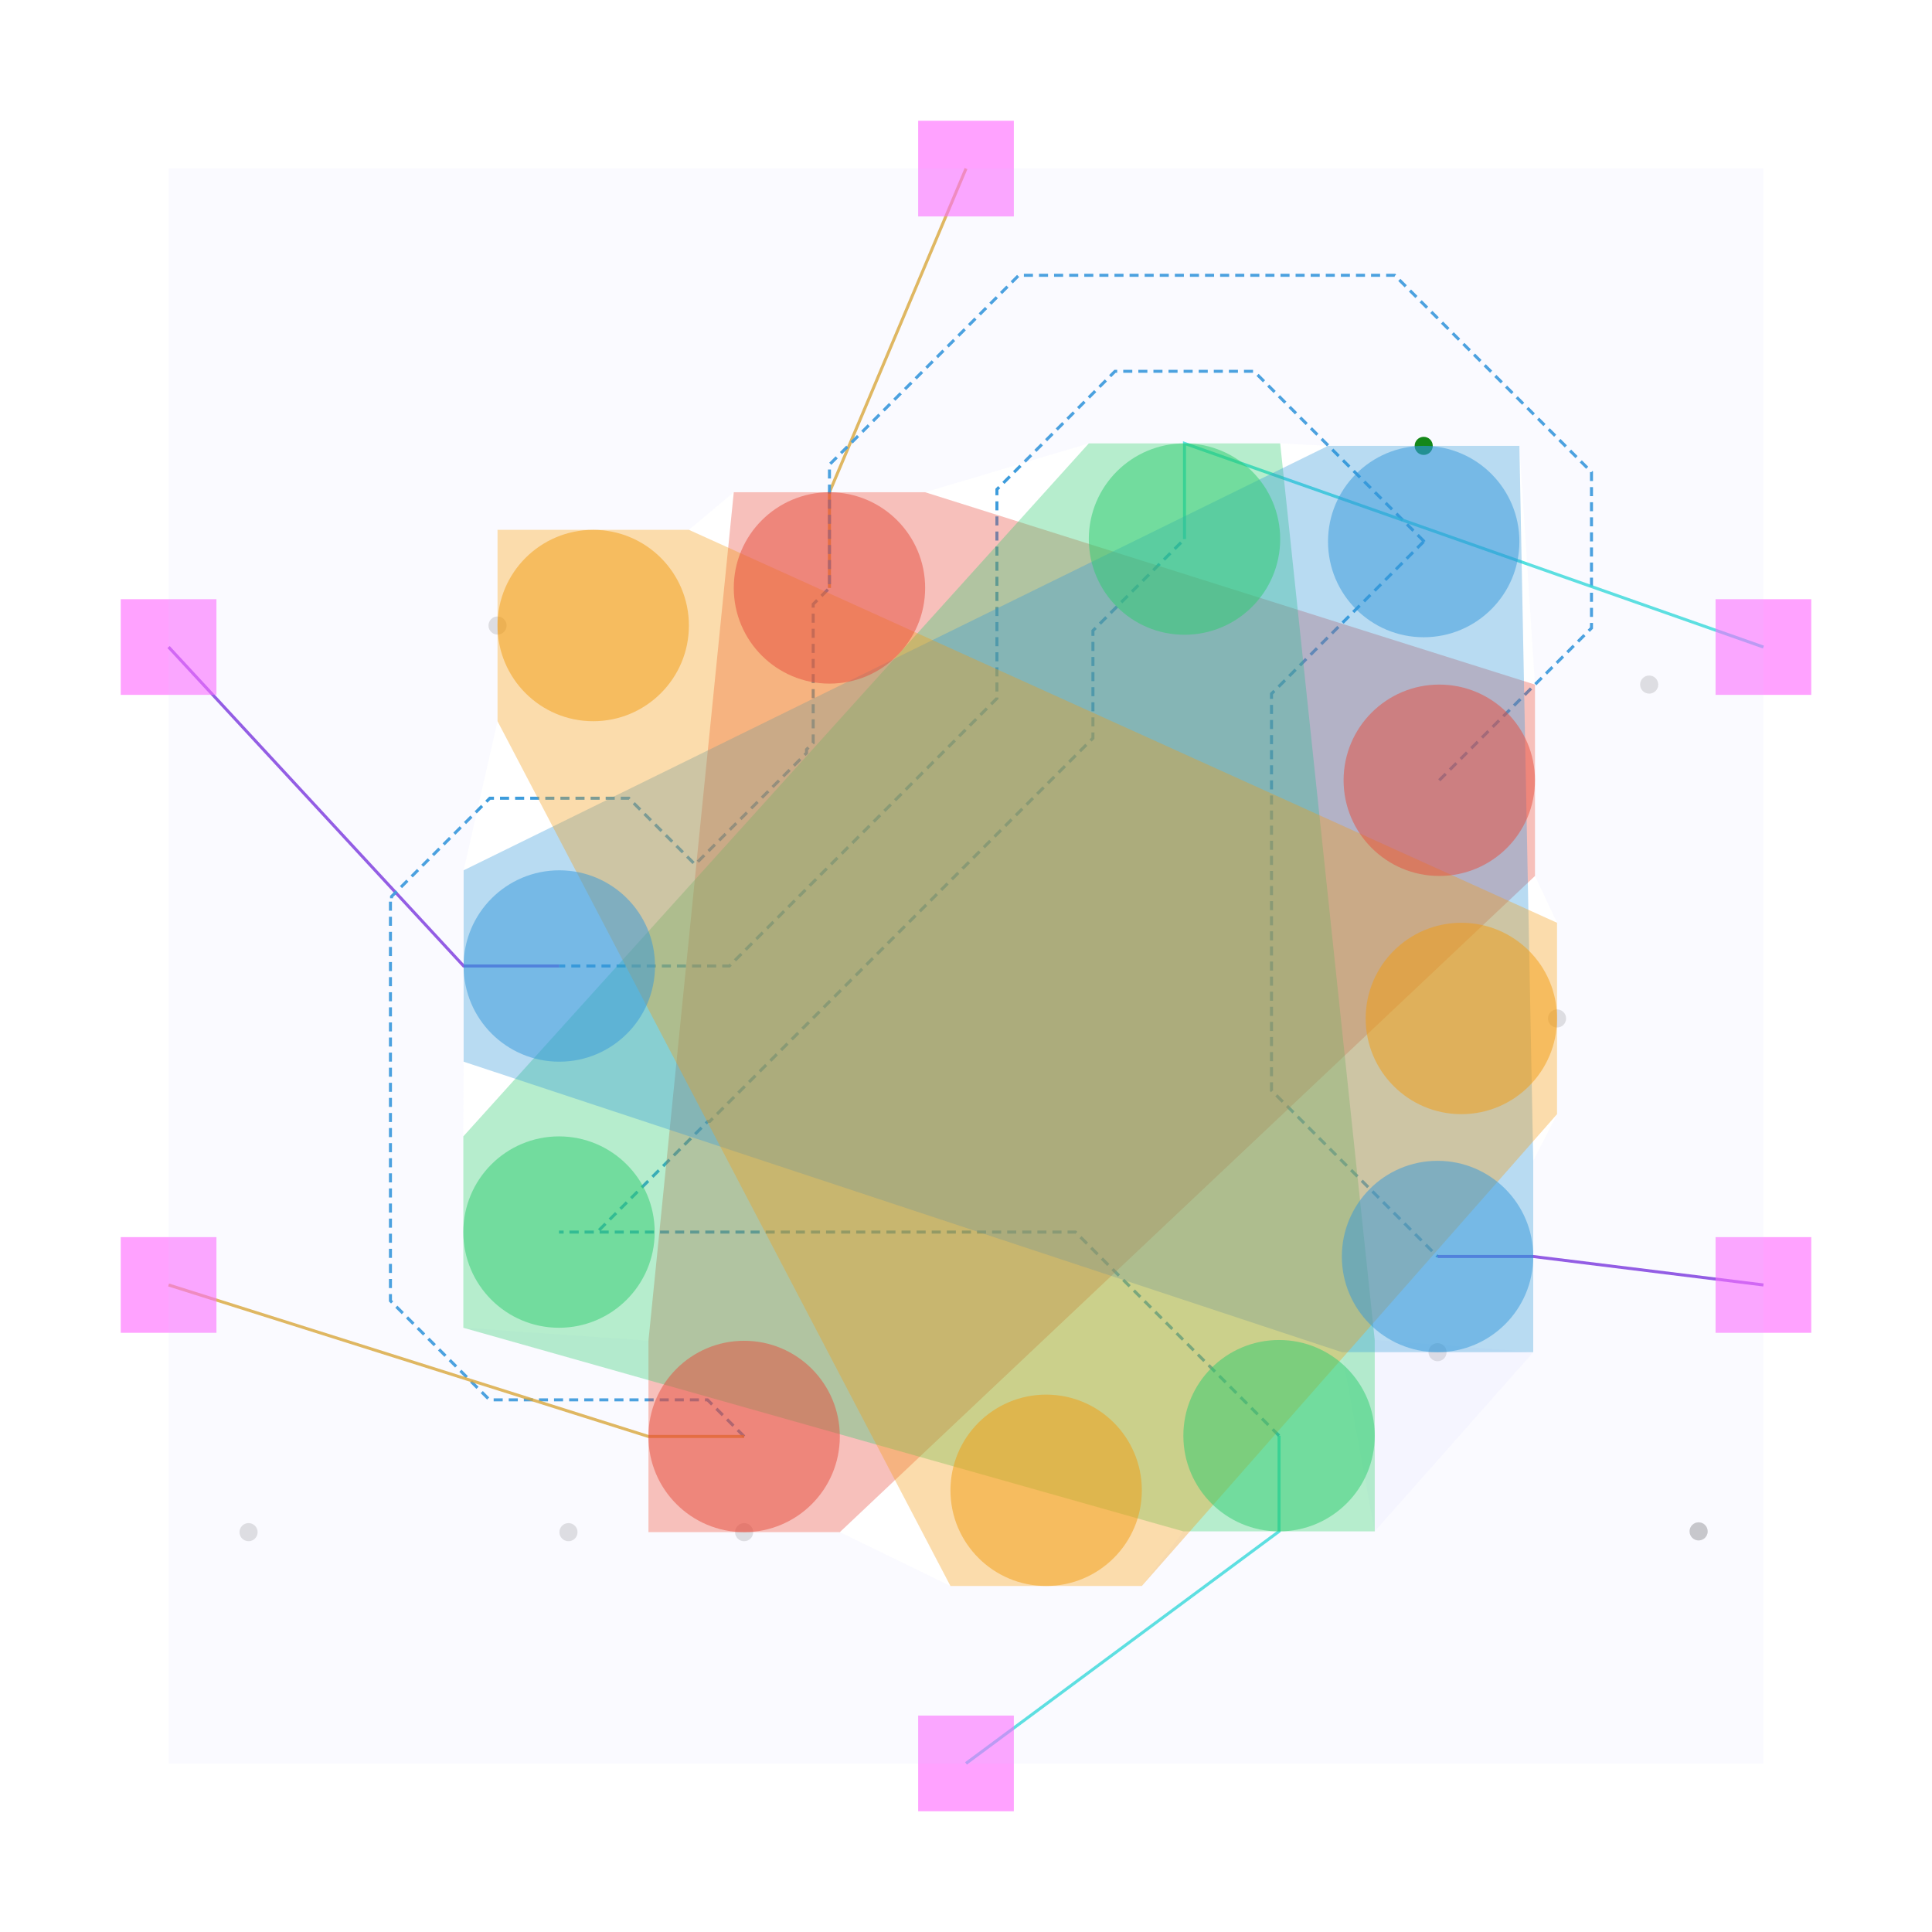
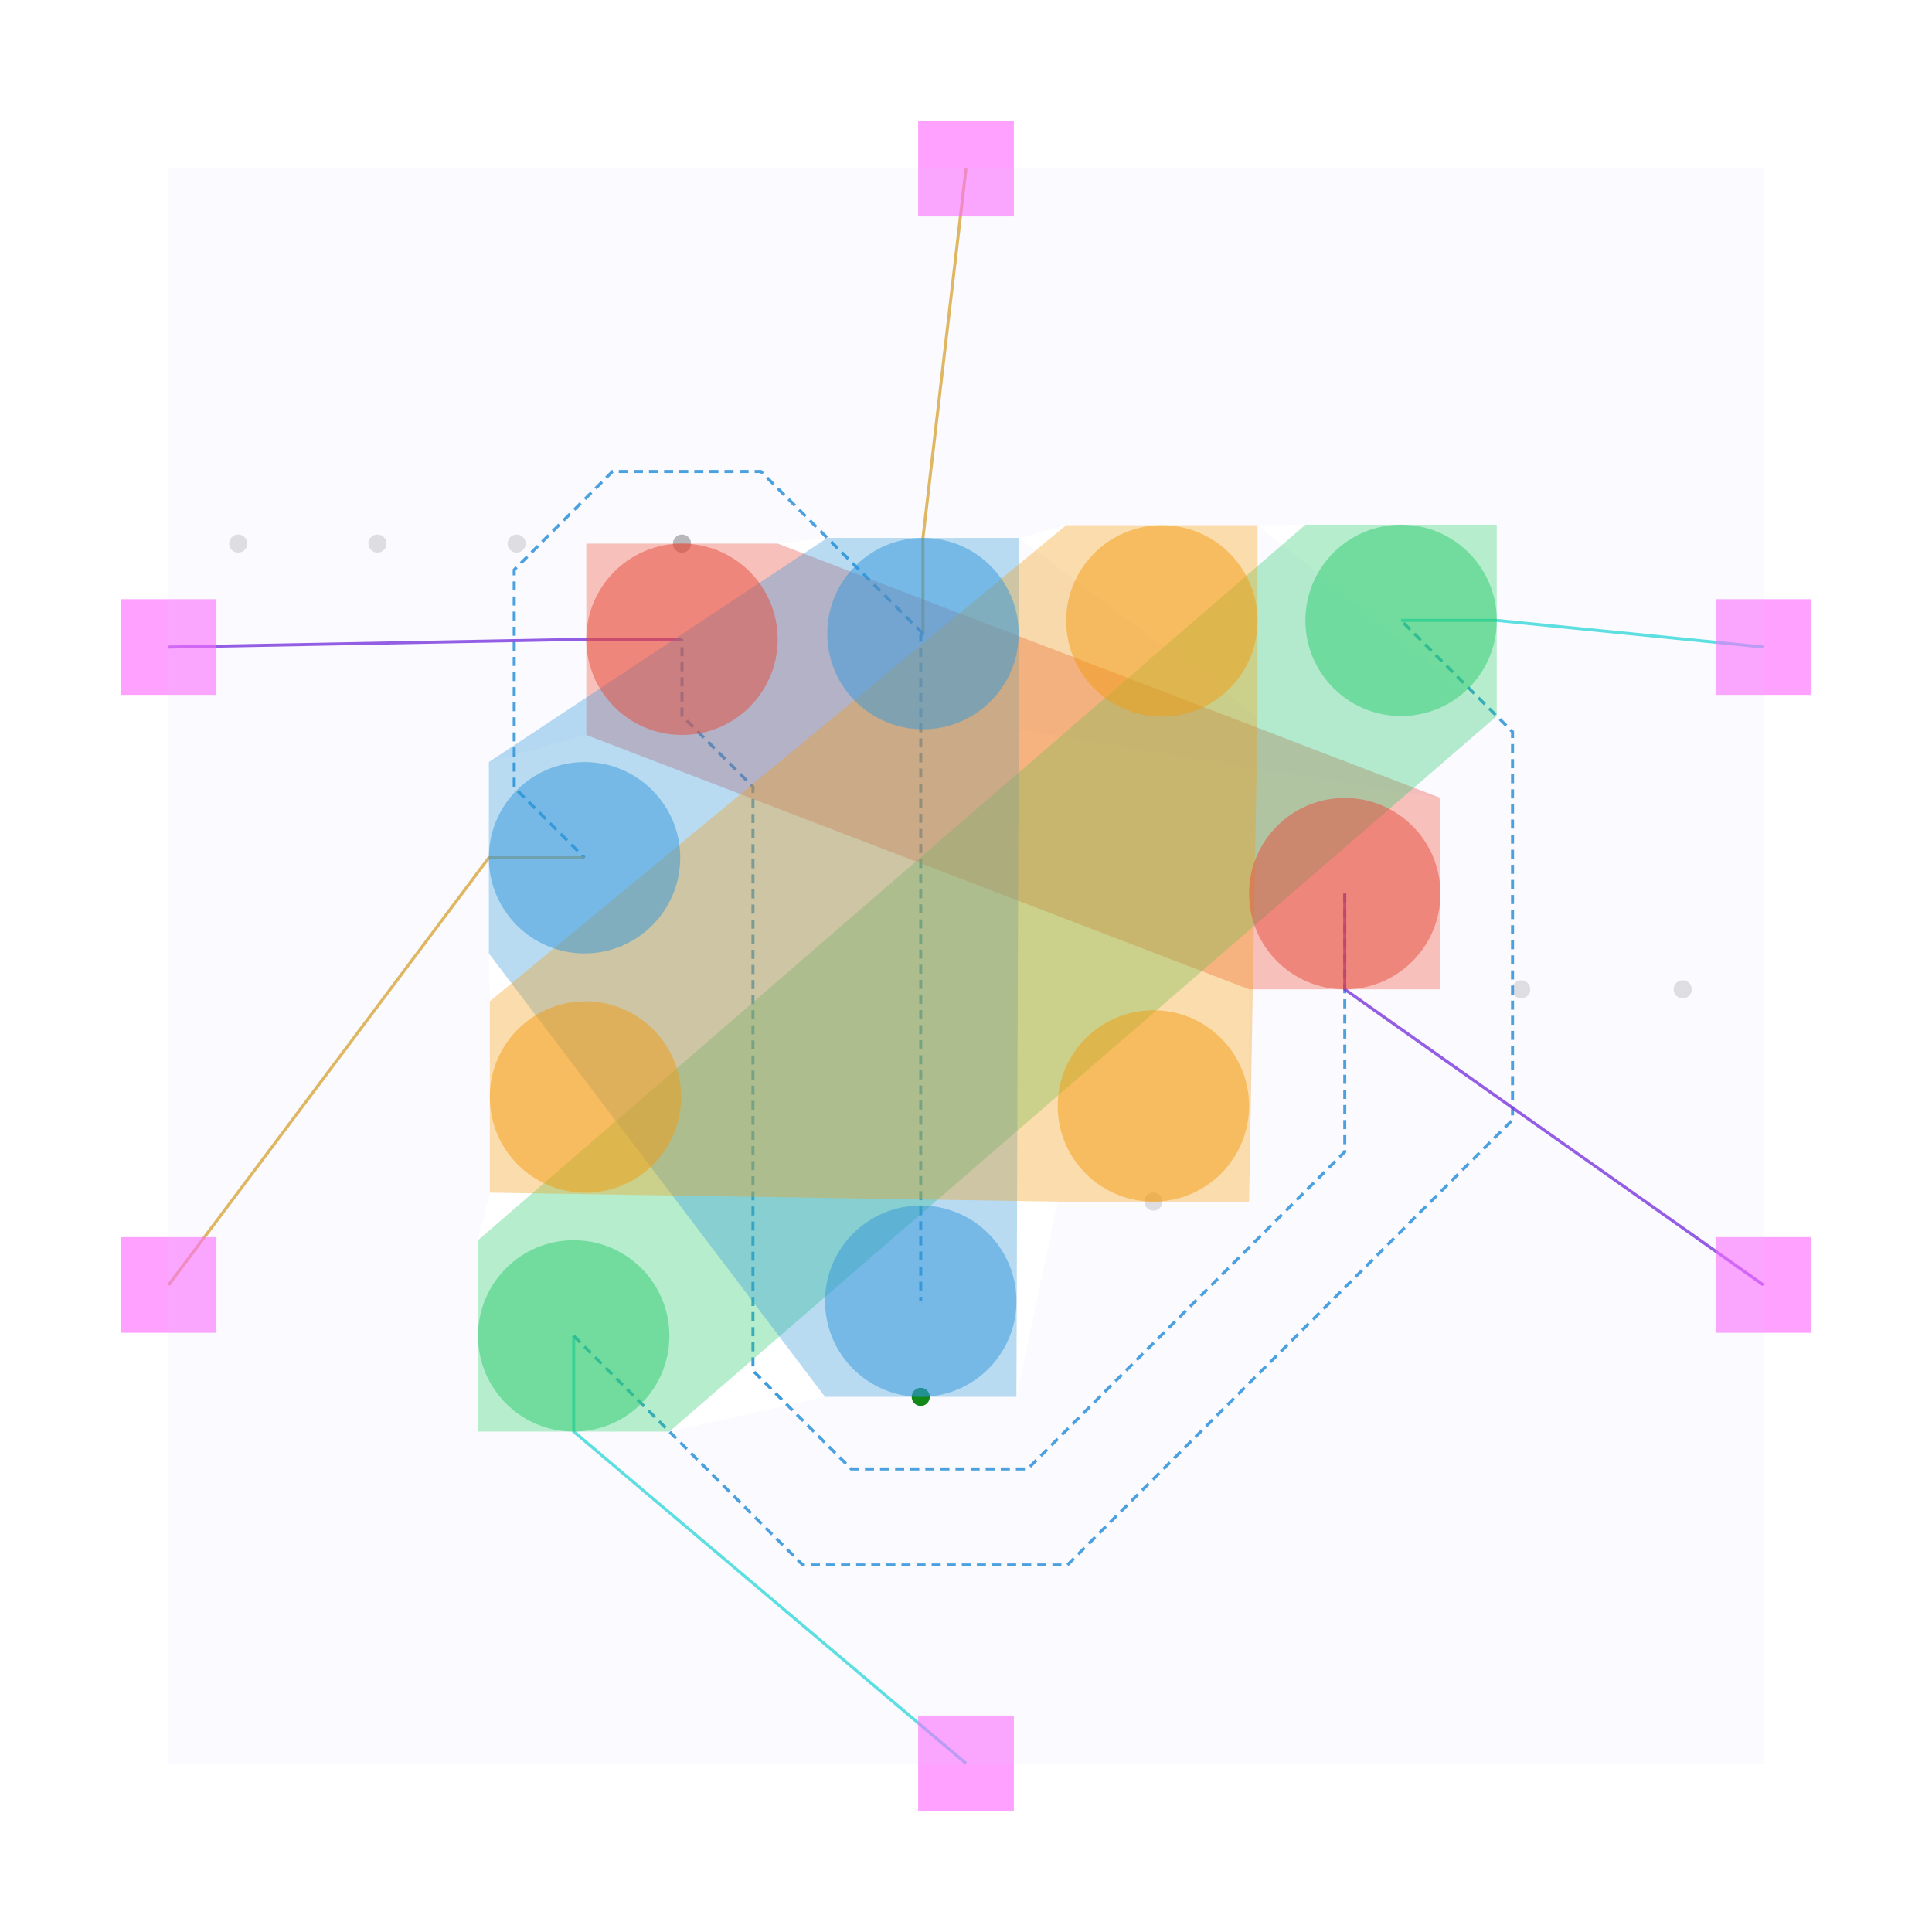
<svg xmlns="http://www.w3.org/2000/svg" width="640" height="640" viewBox="0 0 640 640">
  <rect width="100%" height="100%" fill="white" />
  <g>
-     <circle data-type="point" data-label="via:Net7-T g: 0.00 h: 1.00 f: 0.55" data-x="1.434987" data-y="1.6307070000000001" cx="471.621" cy="147.699" r="3" fill="green" />
+     <circle data-type="point" data-label="via:net4-B g: 0.03 h: 1.00 f: 0.59" data-x="-0.14192900000000003" data-y="-1.350896" cx="305.004" cy="462.736" r="3" fill="green" />
  </g>
  <g>
-     <circle data-type="point" data-label="via:T-R g: 0.07 h: 1.00 f: 0.62" data-x="2.1419170000000003" data-y="0.882296" cx="546.316" cy="226.776" r="3" fill="rgba(128, 128, 128, 0.25)" />
+     <circle data-type="point" data-label="via:B-R_0 g: 0.07 h: 1.00 f: 0.62" data-x="1.7406205000000001" data-y="-0.073099" cx="503.915" cy="327.724" r="3" fill="rgba(128, 128, 128, 0.25)" />
  </g>
  <g>
-     <circle data-type="point" data-label="via:Net7-B g: 0.00 h: 2.00 f: 1.10" data-x="1.478363" data-y="-1.210782" cx="476.204" cy="447.932" r="3" fill="rgba(128, 128, 128, 0.25)" />
+     <circle data-type="point" data-label="via:B-R_1 g: 0.07 h: 1.00 f: 0.62" data-x="2.2468735" data-y="-0.073099" cx="557.406" cy="327.724" r="3" fill="rgba(128, 128, 128, 0.25)" />
  </g>
  <g>
-     <circle data-type="point" data-label="via:Net8-L g: 0.00 h: 2.00 f: 1.10" data-x="-1.468748" data-y="1.067434" cx="164.812" cy="207.215" r="3" fill="rgba(128, 128, 128, 0.25)" />
+     <circle data-type="point" data-label="via:net5-B g: 0.10 h: 1.00 f: 0.66" data-x="0.587494" data-y="-0.738741" cx="382.075" cy="398.056" r="3" fill="rgba(128, 128, 128, 0.25)" />
  </g>
  <g>
-     <circle data-type="point" data-label="via:B-R_2 g: 0.00 h: 2.00 f: 1.10" data-x="2.296911" data-y="-1.772559" cx="562.692" cy="507.289" r="3" fill="rgba(128, 128, 128, 0.25)" />
+     <circle data-type="point" data-label="via:net1-T g: 0.03 h: 2.00 f: 1.14" data-x="-0.890462" data-y="1.324371" cx="225.913" cy="180.066" r="3" fill="rgba(128, 128, 128, 0.25)" />
  </g>
  <g>
-     <circle data-type="point" data-label="via:Net6-B g: 0.00 h: 2.00 f: 1.10" data-x="-0.695585" data-y="-1.7750000000000001" cx="246.504" cy="507.547" r="3" fill="rgba(128, 128, 128, 0.25)" />
+     <circle data-type="point" data-label="via:net1-T g: 0.03 h: 2.00 f: 1.14" data-x="-0.890462" data-y="1.324371" cx="225.913" cy="180.066" r="3" fill="rgba(128, 128, 128, 0.25)" />
  </g>
  <g>
-     <circle data-type="point" data-label="via:B-L_0 g: 0.00 h: 2.00 f: 1.10" data-x="-2.249264166666667" data-y="-1.7750000000000001" cx="82.342" cy="507.547" r="3" fill="rgba(128, 128, 128, 0.25)" />
+     <circle data-type="point" data-label="via:net1-T g: 0.03 h: 2.00 f: 1.14" data-x="-0.890462" data-y="1.324371" cx="225.913" cy="180.066" r="3" fill="rgba(128, 128, 128, 0.25)" />
  </g>
  <g>
-     <circle data-type="point" data-label="via:Net8-R g: 0.00 h: 2.00 f: 1.10" data-x="1.853029" data-y="-0.164505" cx="515.792" cy="337.382" r="3" fill="rgba(128, 128, 128, 0.25)" />
+     <circle data-type="point" data-label="via:T-L_1 g: 0.07 h: 2.00 f: 1.17" data-x="-1.845231" data-y="1.324371" cx="125.032" cy="180.066" r="3" fill="rgba(128, 128, 128, 0.25)" />
  </g>
  <g>
-     <circle data-type="point" data-label="via:B-R_2 g: 0.00 h: 2.00 f: 1.10" data-x="2.296911" data-y="-1.772559" cx="562.692" cy="507.289" r="3" fill="rgba(128, 128, 128, 0.25)" />
+     <circle data-type="point" data-label="via:T-L_0 g: 0.07 h: 2.00 f: 1.17" data-x="-2.281743666666667" data-y="1.324371" cx="78.91" cy="180.066" r="3" fill="rgba(128, 128, 128, 0.25)" />
  </g>
  <g>
-     <circle data-type="point" data-label="via:B-L_2 g: 0.00 h: 2.00 f: 1.10" data-x="-1.2463208333333333" data-y="-1.7750000000000001" cx="188.313" cy="507.547" r="3" fill="rgba(128, 128, 128, 0.25)" />
+     <circle data-type="point" data-label="via:T-L_2 g: 0.07 h: 2.00 f: 1.17" data-x="-1.4087183333333333" data-y="1.324371" cx="171.154" cy="180.066" r="3" fill="rgba(128, 128, 128, 0.25)" />
  </g>
  <g>
-     <polyline data-points="-2.5,1 -1.575,0 -1.275,0" data-type="line" data-label="" points="55.849,214.34 153.585,320 185.283,320" fill="none" stroke="hsla(265, 70%, 50%, 0.8)" stroke-width="1px" />
+     <polyline data-points="0,-2.5 -1.229928,-1.459683 -1.229928,-1.159683" data-type="line" data-label="" points="320,584.151 190.045,474.231 190.045,442.533" fill="none" stroke="hsla(179, 70%, 50%, 0.8)" stroke-width="1px" />
  </g>
  <g>
-     <polyline data-points="1.434987,1.330707 0.957834,0.853554 0.957834,-0.390253 1.478363,-0.910782" data-type="line" data-label="" points="471.621,179.397 421.205,229.813 421.205,361.234 476.204,416.234" fill="none" stroke="rgba(52, 152, 219, 0.95)" stroke-width="1px" stroke-dasharray="3 2" />
+     <polyline data-points="-1.229928,-1.159683 -0.511715,-1.877896 0.317894,-1.877896 1.713494,-0.482296 1.713494,0.734134 1.364053,1.083575" data-type="line" data-label="" points="190.045,442.533 265.932,518.419 353.589,518.419 501.048,370.96 501.048,242.431 464.126,205.509" fill="none" stroke="rgba(52, 152, 219, 0.95)" stroke-width="1px" stroke-dasharray="3 2" />
  </g>
  <g>
-     <polyline data-points="1.434987,1.330707 1.434987,1.332393 0.902902,1.864478 0.467148,1.864478 0.096934,1.494264 0.096934,0.838989 -0.742055,0 -1.275,0" data-type="line" data-label="" points="471.621,179.397 471.621,179.219 415.401,122.999 369.359,122.999 330.242,162.116 330.242,231.352 241.594,320 185.283,320" fill="none" stroke="rgba(52, 152, 219, 0.95)" stroke-width="1px" stroke-dasharray="3 2" />
+     <polyline data-points="1.364053,1.083575 1.664053,1.083575 2.5,1" data-type="line" data-label="" points="464.126,205.509 495.824,205.509 584.151,214.34" fill="none" stroke="hsla(179, 70%, 50%, 0.8)" stroke-width="1px" />
  </g>
  <g>
-     <polyline data-points="1.478363,-0.910782 1.7783630000000001,-0.910782 2.5,-1.0000000000000002" data-type="line" data-label="" points="476.204,416.234 507.903,416.234 584.151,425.66" fill="none" stroke="hsla(265, 70%, 50%, 0.8)" stroke-width="1px" />
+     <polyline data-points="0,2.5 -0.13489400000000001,1.342149 -0.134894,1.042149" data-type="line" data-label="" points="320,55.849 305.747,178.188 305.747,209.886" fill="none" stroke="hsla(42, 70%, 50%, 0.8)" stroke-width="1px" />
  </g>
  <g>
-     <polyline data-points="0,2.5 -0.428066,1.485303 -0.428066,1.185303" data-type="line" data-label="" points="320,55.849 274.77,163.062 274.77,194.76" fill="none" stroke="hsla(42, 70%, 50%, 0.8)" stroke-width="1px" />
+     <polyline data-points="-0.134894,1.042149 -0.141929,1.035114 -0.141929,-1.050896" data-type="line" data-label="" points="305.747,209.886 305.004,210.629 305.004,431.038" fill="none" stroke="rgba(52, 152, 219, 0.95)" stroke-width="1px" stroke-dasharray="3 2" />
  </g>
  <g>
-     <polyline data-points="1.483834,0.582296 1.960987,1.059449 1.960987,1.548584 1.344093,2.165478 0.165478,2.165478 -0.428066,1.571934 -0.428066,1.185303" data-type="line" data-label="" points="476.782,258.474 527.199,208.058 527.199,156.376 462.017,91.195 337.484,91.195 274.77,153.909 274.77,194.76" fill="none" stroke="rgba(52, 152, 219, 0.95)" stroke-width="1px" stroke-dasharray="3 2" />
+     <polyline data-points="-0.134894,1.042149 -0.643116,1.550371 -1.108339,1.550371 -1.416462,1.242248 -1.416462,0.559918 -1.195947,0.339403" data-type="line" data-label="" points="305.747,209.886 252.048,156.187 202.892,156.187 170.336,188.744 170.336,260.839 193.636,284.139" fill="none" stroke="rgba(52, 152, 219, 0.95)" stroke-width="1px" stroke-dasharray="3 2" />
  </g>
  <g>
-     <polyline data-points="-0.695585,-1.475 -0.810394,-1.360191 -1.493877,-1.360191 -1.80445,-1.049618 -1.80445,0.214427 -1.801,0.210977 -1.801,0.217877 -1.492877,0.526 -1.057123,0.526 -0.849428,0.318305 -0.5,0.667733 -0.5,0.678735 -0.479066,0.699669 -0.479066,1.134303 -0.428066,1.185303" data-type="line" data-label="" points="246.504,475.849 234.373,463.718 162.156,463.718 129.341,430.903 129.341,297.344 129.706,297.708 129.706,296.979 162.262,264.423 208.304,264.423 230.249,286.368 267.17,249.447 267.17,248.285 269.382,246.073 269.382,200.149 274.77,194.76" fill="none" stroke="rgba(52, 152, 219, 0.95)" stroke-width="1px" stroke-dasharray="3 2" />
+     <polyline data-points="-1.195947,0.339403 -1.4959470000000001,0.339403 -2.5,-1.0000000000000002" data-type="line" data-label="" points="193.636,284.139 161.938,284.139 55.849,425.66" fill="none" stroke="hsla(42, 70%, 50%, 0.8)" stroke-width="1px" />
  </g>
  <g>
-     <polyline data-points="-0.695585,-1.475 -0.9955849999999999,-1.475 -2.5,-1.0000000000000002" data-type="line" data-label="" points="246.504,475.849 214.806,475.849 55.849,425.66" fill="none" stroke="hsla(42, 70%, 50%, 0.8)" stroke-width="1px" />
+     <polyline data-points="-2.5,1 -1.190462,1.024371 -0.890462,1.024371" data-type="line" data-label="" points="55.849,214.34 194.215,211.765 225.913,211.765" fill="none" stroke="hsla(265, 70%, 50%, 0.8)" stroke-width="1px" />
  </g>
  <g>
-     <polyline data-points="0,-2.5 0.981466,-1.772559 0.981466,-1.472559" data-type="line" data-label="" points="320,584.151 423.702,507.289 423.702,475.591" fill="none" stroke="hsla(179, 70%, 50%, 0.8)" stroke-width="1px" />
+     <polyline data-points="1.187494,0.226901 1.187494,-0.582618 0.193216,-1.576896 -0.359806,-1.576896 -0.667929,-1.268773 -0.667929,0.561982 -0.890462,0.784515 -0.890462,1.024371" data-type="line" data-label="" points="445.471,296.026 445.471,381.56 340.415,486.615 281.983,486.615 249.426,454.059 249.426,260.621 225.913,237.108 225.913,211.765" fill="none" stroke="rgba(52, 152, 219, 0.95)" stroke-width="1px" stroke-dasharray="3 2" />
  </g>
  <g>
-     <polyline data-points="0.981466,-1.472559 0.343098,-0.834191 -1.276,-0.834191 -1.156476,-0.834191 -0.809571,-0.487286 -0.803663,-0.487286 0.397934,0.714311 0.397934,1.051387 0.685025,1.338478" data-type="line" data-label="" points="423.702,475.591 356.252,408.141 185.177,408.141 197.806,408.141 234.46,371.487 235.085,371.487 362.046,244.526 362.046,208.91 392.38,178.576" fill="none" stroke="rgba(52, 152, 219, 0.95)" stroke-width="1px" stroke-dasharray="3 2" />
-   </g>
-   <g>
-     <polyline data-points="0.685025,1.338478 0.685025,1.638478 2.5,1" data-type="line" data-label="" points="392.38,178.576 392.38,146.878 584.151,214.34" fill="none" stroke="hsla(179, 70%, 50%, 0.8)" stroke-width="1px" />
+     <polyline data-points="1.187494,0.226901 1.187494,-0.073099 2.5,-1" data-type="line" data-label="" points="445.471,296.026 445.471,327.724 584.151,425.66" fill="none" stroke="hsla(265, 70%, 50%, 0.8)" stroke-width="1px" />
  </g>
  <g>
    <rect data-type="rect" data-label="" data-x="-2.5" data-y="1" x="40" y="198.491" width="31.698" height="31.698" fill="rgba(255, 100, 255, 0.6)" stroke="black" stroke-width="0.009" />
  </g>
  <g>
    <rect data-type="rect" data-label="" data-x="2.5" data-y="-1" x="568.302" y="409.811" width="31.698" height="31.698" fill="rgba(255, 100, 255, 0.6)" stroke="black" stroke-width="0.009" />
  </g>
  <g>
    <rect data-type="rect" data-label="" data-x="0" data-y="2.5" x="304.151" y="40" width="31.698" height="31.698" fill="rgba(255, 100, 255, 0.6)" stroke="black" stroke-width="0.009" />
  </g>
  <g>
    <rect data-type="rect" data-label="" data-x="-2.5" data-y="-1" x="40" y="409.811" width="31.698" height="31.698" fill="rgba(255, 100, 255, 0.6)" stroke="black" stroke-width="0.009" />
  </g>
  <g>
    <rect data-type="rect" data-label="" data-x="0" data-y="-2.5" x="304.151" y="568.302" width="31.698" height="31.698" fill="rgba(255, 100, 255, 0.6)" stroke="black" stroke-width="0.009" />
  </g>
  <g>
    <rect data-type="rect" data-label="" data-x="2.5" data-y="1" x="568.302" y="198.491" width="31.698" height="31.698" fill="rgba(255, 100, 255, 0.6)" stroke="black" stroke-width="0.009" />
  </g>
  <g>
-     <polygon data-type="polygon" data-label="" data-points="-2.5,2.5 2.5,2.5 2.5,0.882296 1.7838340000000001,0.882296 1.734987,1.6307070000000001 1.134987,1.6307070000000001 0.985025,1.638478 0.385025,1.638478 -0.128066,1.485303 -0.728066,1.485303 -0.8687479999999999,1.367434 -1.468748,1.367434 -1.468748,1.367434 -2.5,1.367434" points="55.849,55.849 584.151,55.849 584.151,226.776 508.481,226.776 503.319,147.699 439.923,147.699 424.078,146.878 360.682,146.878 306.468,163.062 243.072,163.062 228.208,175.516 164.812,175.516 164.812,175.516 55.849,175.516" fill="rgba(200, 200, 255, 0.1)" stroke="black" stroke-width="0.009" />
+     <polygon data-type="polygon" data-label="" data-points="-2.5,2.5 2.5,2.5 2.5,1.383575 1.664053,1.383575 1.664053,1.383575 1.064053,1.383575 0.9140520000000001,1.381959 0.31405200000000005,1.381959 0.165106,1.342149 -0.434894,1.342149 -0.590462,1.324371 -1.190462,1.324371 -1.190462,1.324371 -2.5,1.324371" points="55.849,55.849 584.151,55.849 584.151,173.811 495.824,173.811 495.824,173.811 432.428,173.811 416.579,173.982 353.183,173.982 337.445,178.188 274.049,178.188 257.612,180.066 194.215,180.066 194.215,180.066 55.849,180.066" fill="rgba(200, 200, 255, 0.1)" stroke="black" stroke-width="0.009" />
  </g>
  <g>
-     <polygon data-type="polygon" data-label="" data-points="-2.5,-2.5 2.5,-2.5 2.5,-1.772559 1.281466,-1.772559 1.7783630000000001,-1.210782 1.178363,-1.210782 1.281466,-1.772559 0.6814659999999999,-1.772559 0.5512710000000001,-1.943783 -0.04872899999999997,-1.943783 -0.395585,-1.7750000000000001 -0.9955849999999999,-1.7750000000000001 -0.9955849999999999,-1.7750000000000001 -2.5,-1.7750000000000001" points="55.849,584.151 584.151,584.151 584.151,507.289 455.4,507.289 507.903,447.932 444.506,447.932 455.4,507.289 392.004,507.289 378.248,525.381 314.851,525.381 278.202,507.547 214.806,507.547 214.806,507.547 55.849,507.547" fill="rgba(200, 200, 255, 0.1)" stroke="black" stroke-width="0.009" />
+     <polygon data-type="polygon" data-label="" data-points="-2.5,-2.5 2.5,-2.5 2.5,-0.073099 1.487494,-0.073099 1.487494,-0.073099 0.887494,-0.073099 0.887494,-0.738741 0.28749399999999997,-0.738741 0.158071,-1.350896 -0.441929,-1.350896 -0.9299279999999999,-1.459683 -1.529928,-1.459683 -1.529928,-1.459683 -2.5,-1.459683" points="55.849,584.151 584.151,584.151 584.151,327.724 477.169,327.724 477.169,327.724 413.773,327.724 413.773,398.056 350.377,398.056 336.702,462.736 273.306,462.736 221.743,474.231 158.347,474.231 158.347,474.231 55.849,474.231" fill="rgba(200, 200, 255, 0.1)" stroke="black" stroke-width="0.009" />
  </g>
  <g>
-     <polygon data-type="polygon" data-label="" data-points="-2.5,-1.7750000000000001 -0.9955849999999999,-1.7750000000000001 -0.9955849999999999,-1.7750000000000001 -0.9955849999999999,-1.175 -1.576,-1.134191 -1.576,-0.5341910000000001 -1.575,-0.3 -1.575,0.3 -1.468748,0.767434 -1.468748,1.367434 -2.5,1.367434" points="55.849,507.547 214.806,507.547 214.806,507.547 214.806,444.151 153.479,439.839 153.479,376.443 153.585,351.698 153.585,288.302 164.812,238.913 164.812,175.516 55.849,175.516" fill="rgba(200, 200, 255, 0.1)" stroke="black" stroke-width="0.009" />
+     <polygon data-type="polygon" data-label="" data-points="-2.5,-1.459683 -1.529928,-1.459683 -1.529928,-1.459683 -1.529928,-0.859683 -1.492929,-0.710594 -1.492929,-0.11059400000000003 -1.4959470000000001,0.03940300000000002 -1.4959470000000001,0.6394029999999999 -1.190462,0.7243709999999999 -1.190462,1.324371 -2.5,1.324371" points="55.849,474.231 158.347,474.231 158.347,474.231 158.347,410.834 162.257,395.082 162.257,331.685 161.938,315.837 161.938,252.44 194.215,243.463 194.215,180.066 55.849,180.066" fill="rgba(200, 200, 255, 0.1)" stroke="black" stroke-width="0.009" />
  </g>
  <g>
-     <polygon data-type="polygon" data-label="" data-points="2.5,-1.772559 1.281466,-1.772559 1.281466,-1.772559 1.281466,-1.172559 1.7783630000000001,-1.210782 1.7783630000000001,-0.6107819999999999 1.853029,-0.464505 1.853029,0.13549499999999998 1.7838340000000001,0.28229600000000005 1.7838340000000001,0.882296 2.5,0.882296" points="584.151,507.289 455.4,507.289 455.4,507.289 455.4,443.893 507.903,447.932 507.903,384.535 515.792,369.08 515.792,305.684 508.481,290.172 508.481,226.776 584.151,226.776" fill="rgba(200, 200, 255, 0.1)" stroke="black" stroke-width="0.009" />
+     <polygon data-type="polygon" data-label="" data-points="2.5,-0.073099 1.487494,-0.073099 1.487494,-0.073099 1.487494,0.526901 0.165106,0.742149 0.165106,1.342149 0.9140520000000001,0.7819589999999998 0.9140520000000001,1.381959 1.664053,0.7835749999999999 1.664053,1.383575 2.5,1.383575" points="584.151,327.724 477.169,327.724 477.169,327.724 477.169,264.327 337.445,241.584 337.445,178.188 416.579,237.378 416.579,173.982 495.824,237.207 495.824,173.811 584.151,173.811" fill="rgba(200, 200, 255, 0.1)" stroke="black" stroke-width="0.009" />
  </g>
  <g>
-     <polygon data-type="polygon" data-label="" data-points="-0.728066,1.485303 -0.128066,1.485303 1.7838340000000001,0.882296 1.7838340000000001,0.28229600000000005 -0.395585,-1.7750000000000001 -0.9955849999999999,-1.7750000000000001 -0.9955849999999999,-1.7750000000000001 -0.9955849999999999,-1.175" points="243.072,163.062 306.468,163.062 508.481,226.776 508.481,290.172 278.202,507.547 214.806,507.547 214.806,507.547 214.806,444.151" fill="rgba(231, 76, 60, 0.35)" stroke="black" stroke-width="0.009" />
+     <polygon data-type="polygon" data-label="" data-points="-1.190462,1.324371 -0.590462,1.324371 1.487494,0.526901 1.487494,-0.073099 1.487494,-0.073099 0.887494,-0.073099 -1.190462,0.7243709999999999 -1.190462,1.324371" points="194.215,180.066 257.612,180.066 477.169,264.327 477.169,327.724 477.169,327.724 413.773,327.724 194.215,243.463 194.215,180.066" fill="rgba(231, 76, 60, 0.35)" stroke="black" stroke-width="0.009" />
  </g>
  <g>
-     <polygon data-type="polygon" data-label="" data-points="0.385025,1.638478 0.985025,1.638478 1.281466,-1.172559 1.281466,-1.772559 1.281466,-1.772559 0.6814659999999999,-1.772559 -1.576,-1.134191 -1.576,-0.5341910000000001" points="360.682,146.878 424.078,146.878 455.4,443.893 455.4,507.289 455.4,507.289 392.004,507.289 153.479,439.839 153.479,376.443" fill="rgba(46, 204, 113, 0.35)" stroke="black" stroke-width="0.009" />
+     <polygon data-type="polygon" data-label="" data-points="1.064053,1.383575 1.664053,1.383575 1.664053,1.383575 1.664053,0.7835749999999999 -0.9299279999999999,-1.459683 -1.529928,-1.459683 -1.529928,-1.459683 -1.529928,-0.859683" points="432.428,173.811 495.824,173.811 495.824,173.811 495.824,237.207 221.743,474.231 158.347,474.231 158.347,474.231 158.347,410.834" fill="rgba(46, 204, 113, 0.35)" stroke="black" stroke-width="0.009" />
  </g>
  <g>
-     <polygon data-type="polygon" data-label="" data-points="1.134987,1.6307070000000001 1.734987,1.6307070000000001 1.7783630000000001,-0.6107819999999999 1.7783630000000001,-1.210782 1.7783630000000001,-1.210782 1.178363,-1.210782 -1.575,-0.3 -1.575,0.3" points="439.923,147.699 503.319,147.699 507.903,384.535 507.903,447.932 507.903,447.932 444.506,447.932 153.585,351.698 153.585,288.302" fill="rgba(52, 152, 219, 0.35)" stroke="black" stroke-width="0.009" />
+     <polygon data-type="polygon" data-label="" data-points="-0.434894,1.342149 0.165106,1.342149 0.165106,1.342149 0.165106,0.742149 0.158071,-1.350896 -0.441929,-1.350896 -1.4959470000000001,0.03940300000000002 -1.4959470000000001,0.6394029999999999" points="274.049,178.188 337.445,178.188 337.445,178.188 337.445,241.584 336.702,462.736 273.306,462.736 161.938,315.837 161.938,252.44" fill="rgba(52, 152, 219, 0.35)" stroke="black" stroke-width="0.009" />
  </g>
  <g>
-     <polygon data-type="polygon" data-label="" data-points="-1.468748,1.367434 -0.8687479999999999,1.367434 1.853029,0.13549499999999998 1.853029,-0.464505 0.5512710000000001,-1.943783 -0.04872899999999997,-1.943783 -1.468748,0.767434 -1.468748,1.367434" points="164.812,175.516 228.208,175.516 515.792,305.684 515.792,369.08 378.248,525.381 314.851,525.381 164.812,238.913 164.812,175.516" fill="rgba(243, 156, 18, 0.35)" stroke="black" stroke-width="0.009" />
+     <polygon data-type="polygon" data-label="" data-points="0.31405200000000005,1.381959 0.9140520000000001,1.381959 0.9140520000000001,1.381959 0.9140520000000001,0.7819589999999998 0.887494,-0.738741 0.28749399999999997,-0.738741 -1.492929,-0.710594 -1.492929,-0.11059400000000003" points="353.183,173.982 416.579,173.982 416.579,173.982 416.579,237.378 413.773,398.056 350.377,398.056 162.257,395.082 162.257,331.685" fill="rgba(243, 156, 18, 0.35)" stroke="black" stroke-width="0.009" />
  </g>
-   <circle data-type="circle" data-label="" data-x="1.483834" data-y="0.582296" cx="476.782" cy="258.474" r="31.698" fill="rgba(231, 76, 60, 0.5)" stroke="black" stroke-width="0.009" />
-   <circle data-type="circle" data-label="" data-x="-0.695585" data-y="-1.475" cx="246.504" cy="475.849" r="31.698" fill="rgba(231, 76, 60, 0.5)" stroke="black" stroke-width="0.009" />
-   <circle data-type="circle" data-label="" data-x="-0.428066" data-y="1.185303" cx="274.77" cy="194.76" r="31.698" fill="rgba(231, 76, 60, 0.5)" stroke="black" stroke-width="0.009" />
-   <circle data-type="circle" data-label="" data-x="0.981466" data-y="-1.472559" cx="423.702" cy="475.591" r="31.698" fill="rgba(46, 204, 113, 0.5)" stroke="black" stroke-width="0.009" />
-   <circle data-type="circle" data-label="" data-x="-1.276" data-y="-0.834191" cx="185.177" cy="408.141" r="31.698" fill="rgba(46, 204, 113, 0.5)" stroke="black" stroke-width="0.009" />
-   <circle data-type="circle" data-label="" data-x="0.685025" data-y="1.338478" cx="392.38" cy="178.576" r="31.698" fill="rgba(46, 204, 113, 0.5)" stroke="black" stroke-width="0.009" />
-   <circle data-type="circle" data-label="" data-x="1.434987" data-y="1.330707" cx="471.621" cy="179.397" r="31.698" fill="rgba(52, 152, 219, 0.5)" stroke="black" stroke-width="0.009" />
-   <circle data-type="circle" data-label="" data-x="-1.275" data-y="0" cx="185.283" cy="320" r="31.698" fill="rgba(52, 152, 219, 0.5)" stroke="black" stroke-width="0.009" />
-   <circle data-type="circle" data-label="" data-x="1.478363" data-y="-0.910782" cx="476.204" cy="416.234" r="31.698" fill="rgba(52, 152, 219, 0.5)" stroke="black" stroke-width="0.009" />
-   <circle data-type="circle" data-label="" data-x="1.553029" data-y="-0.164505" cx="484.094" cy="337.382" r="31.698" fill="rgba(243, 156, 18, 0.5)" stroke="black" stroke-width="0.009" />
-   <circle data-type="circle" data-label="" data-x="0.251271" data-y="-1.643783" cx="346.549" cy="493.683" r="31.698" fill="rgba(243, 156, 18, 0.5)" stroke="black" stroke-width="0.009" />
-   <circle data-type="circle" data-label="" data-x="-1.168748" data-y="1.067434" cx="196.51" cy="207.215" r="31.698" fill="rgba(243, 156, 18, 0.5)" stroke="black" stroke-width="0.009" />
+   <circle data-type="circle" data-label="" data-x="1.187494" data-y="0.226901" cx="445.471" cy="296.026" r="31.698" fill="rgba(231, 76, 60, 0.5)" stroke="black" stroke-width="0.009" />
+   <circle data-type="circle" data-label="" data-x="-0.890462" data-y="1.024371" cx="225.913" cy="211.765" r="31.698" fill="rgba(231, 76, 60, 0.5)" stroke="black" stroke-width="0.009" />
+   <circle data-type="circle" data-label="" data-x="-1.229928" data-y="-1.159683" cx="190.045" cy="442.533" r="31.698" fill="rgba(46, 204, 113, 0.5)" stroke="black" stroke-width="0.009" />
+   <circle data-type="circle" data-label="" data-x="1.364053" data-y="1.083575" cx="464.126" cy="205.509" r="31.698" fill="rgba(46, 204, 113, 0.5)" stroke="black" stroke-width="0.009" />
+   <circle data-type="circle" data-label="" data-x="-0.134894" data-y="1.042149" cx="305.747" cy="209.886" r="31.698" fill="rgba(52, 152, 219, 0.5)" stroke="black" stroke-width="0.009" />
+   <circle data-type="circle" data-label="" data-x="-1.195947" data-y="0.339403" cx="193.636" cy="284.139" r="31.698" fill="rgba(52, 152, 219, 0.5)" stroke="black" stroke-width="0.009" />
+   <circle data-type="circle" data-label="" data-x="-0.141929" data-y="-1.050896" cx="305.004" cy="431.038" r="31.698" fill="rgba(52, 152, 219, 0.5)" stroke="black" stroke-width="0.009" />
+   <circle data-type="circle" data-label="" data-x="0.587494" data-y="-0.438741" cx="382.075" cy="366.358" r="31.698" fill="rgba(243, 156, 18, 0.5)" stroke="black" stroke-width="0.009" />
+   <circle data-type="circle" data-label="" data-x="0.614052" data-y="1.081959" cx="384.881" cy="205.68" r="31.698" fill="rgba(243, 156, 18, 0.5)" stroke="black" stroke-width="0.009" />
+   <circle data-type="circle" data-label="" data-x="-1.192929" data-y="-0.410594" cx="193.955" cy="363.384" r="31.698" fill="rgba(243, 156, 18, 0.5)" stroke="black" stroke-width="0.009" />
  <g id="crosshair" style="display: none">
    <line id="crosshair-h" y1="0" y2="640" stroke="#666" stroke-width="0.5" />
    <line id="crosshair-v" x1="0" x2="640" stroke="#666" stroke-width="0.5" />
    <text id="coordinates" font-family="monospace" font-size="12" fill="#666" />
  </g>
</svg>
